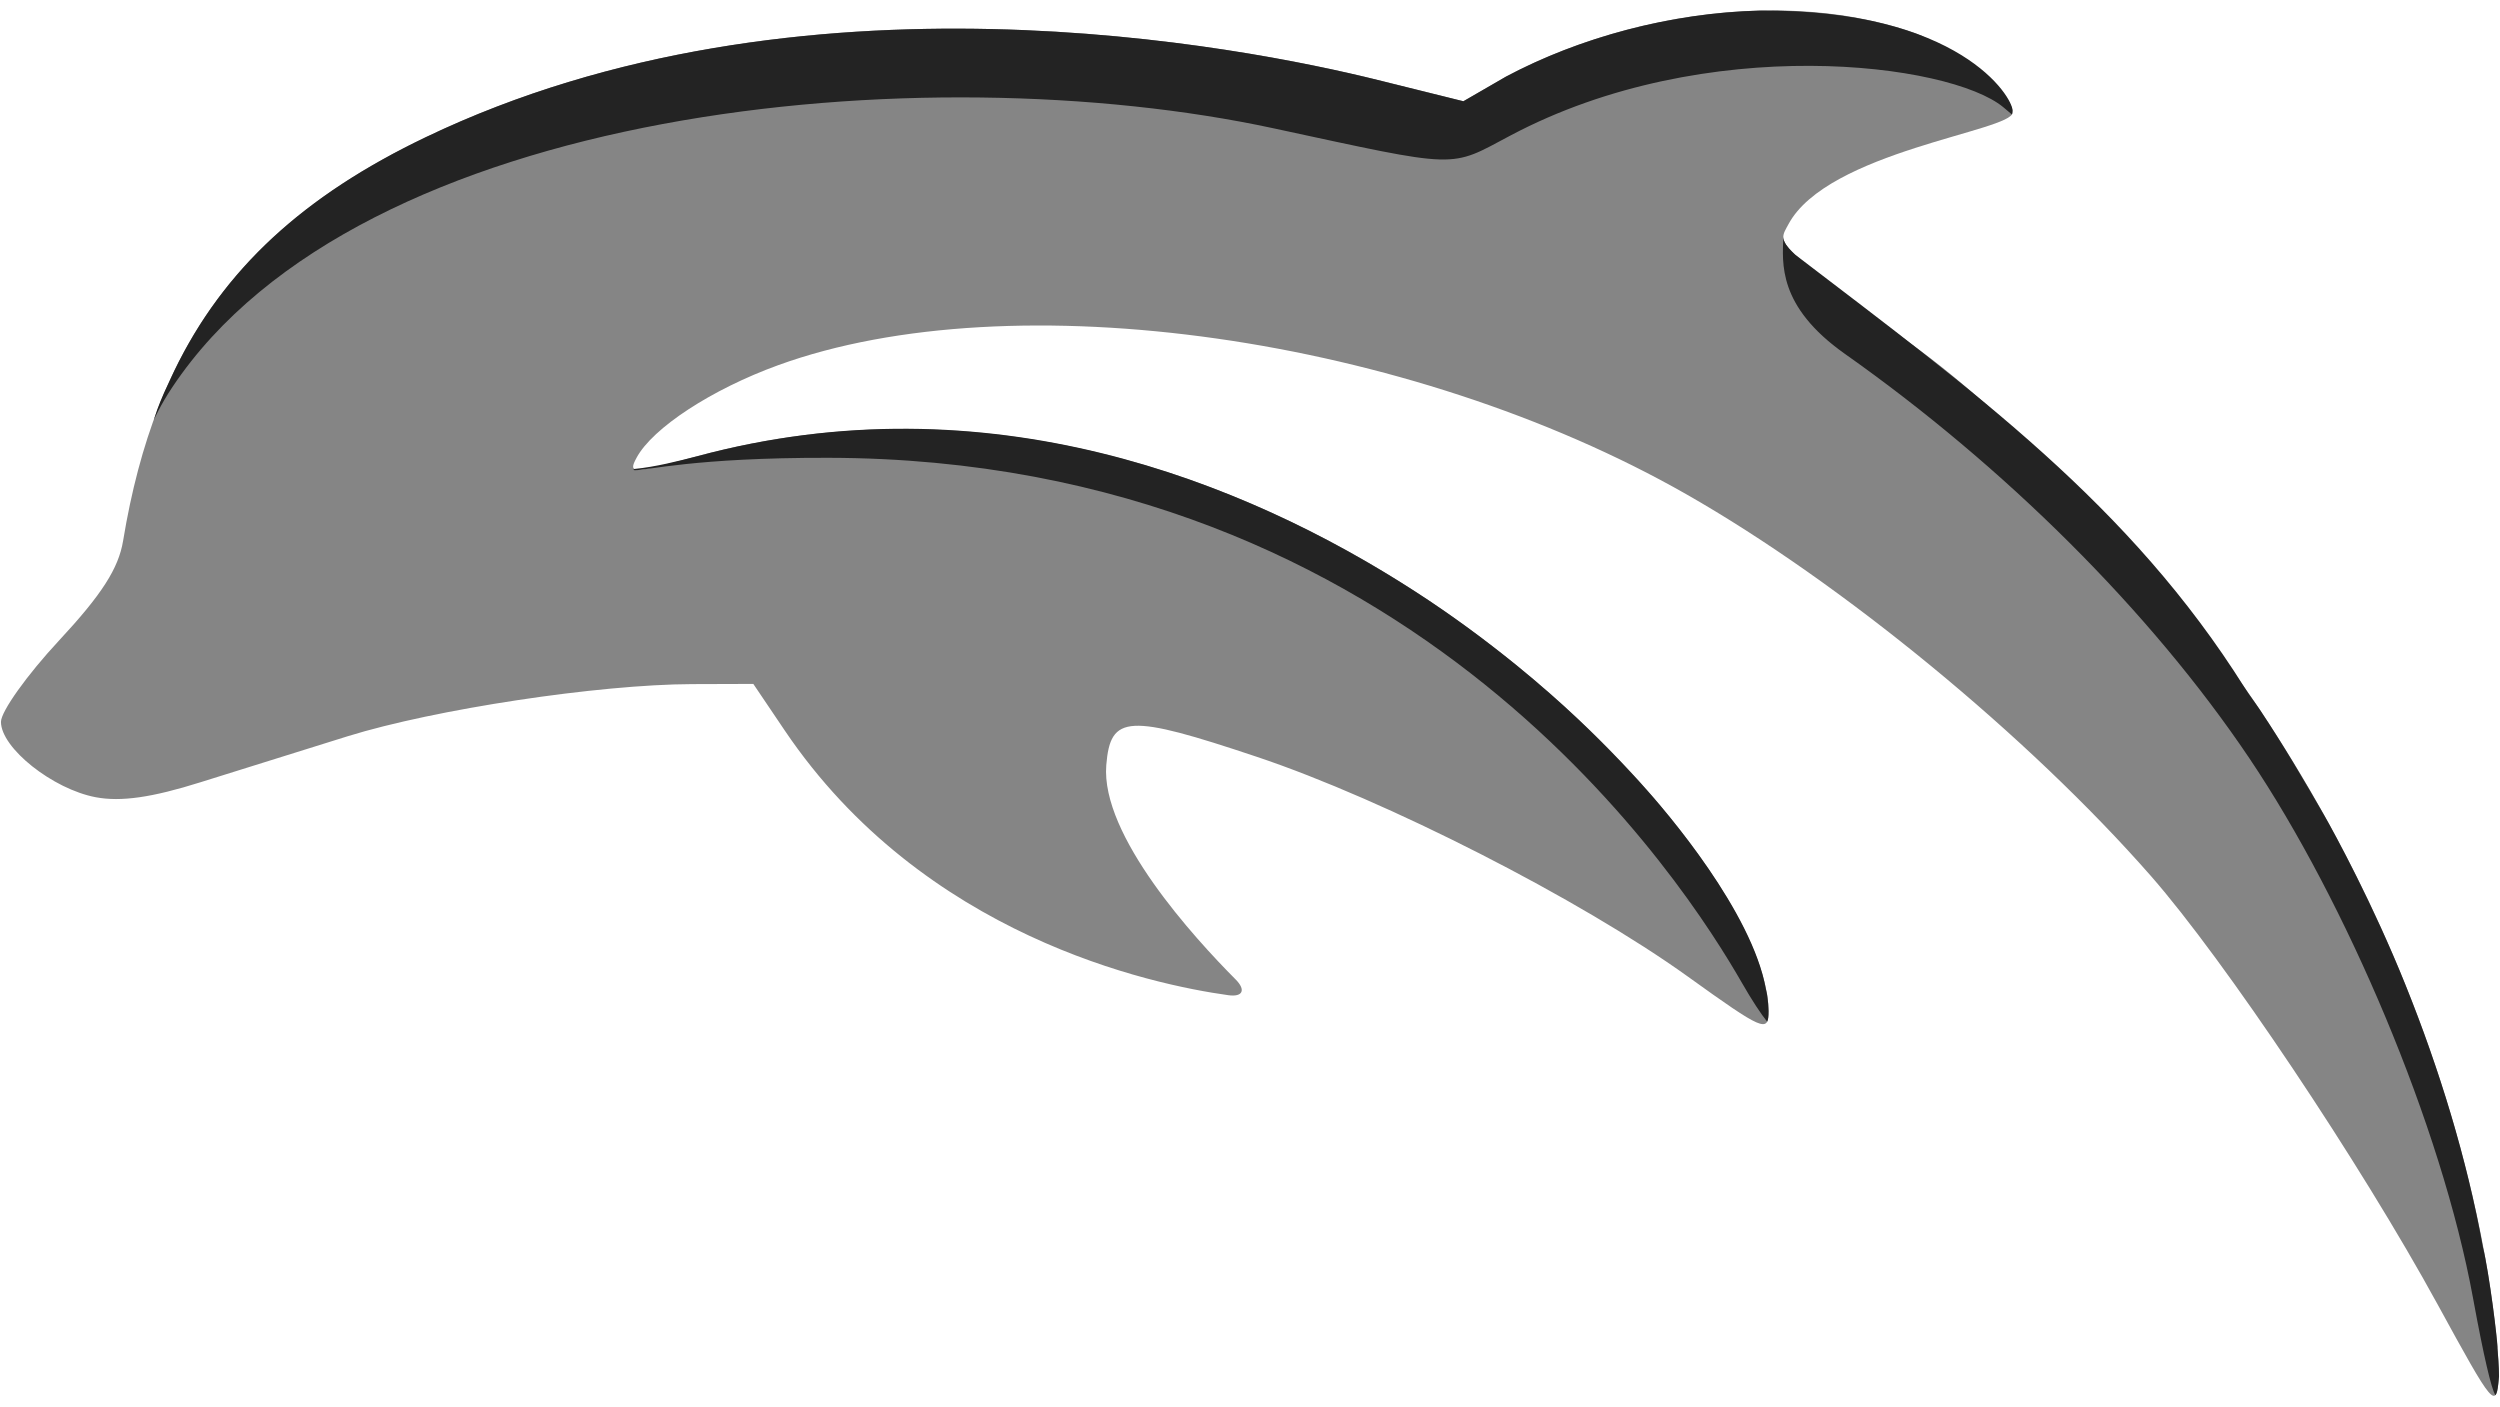
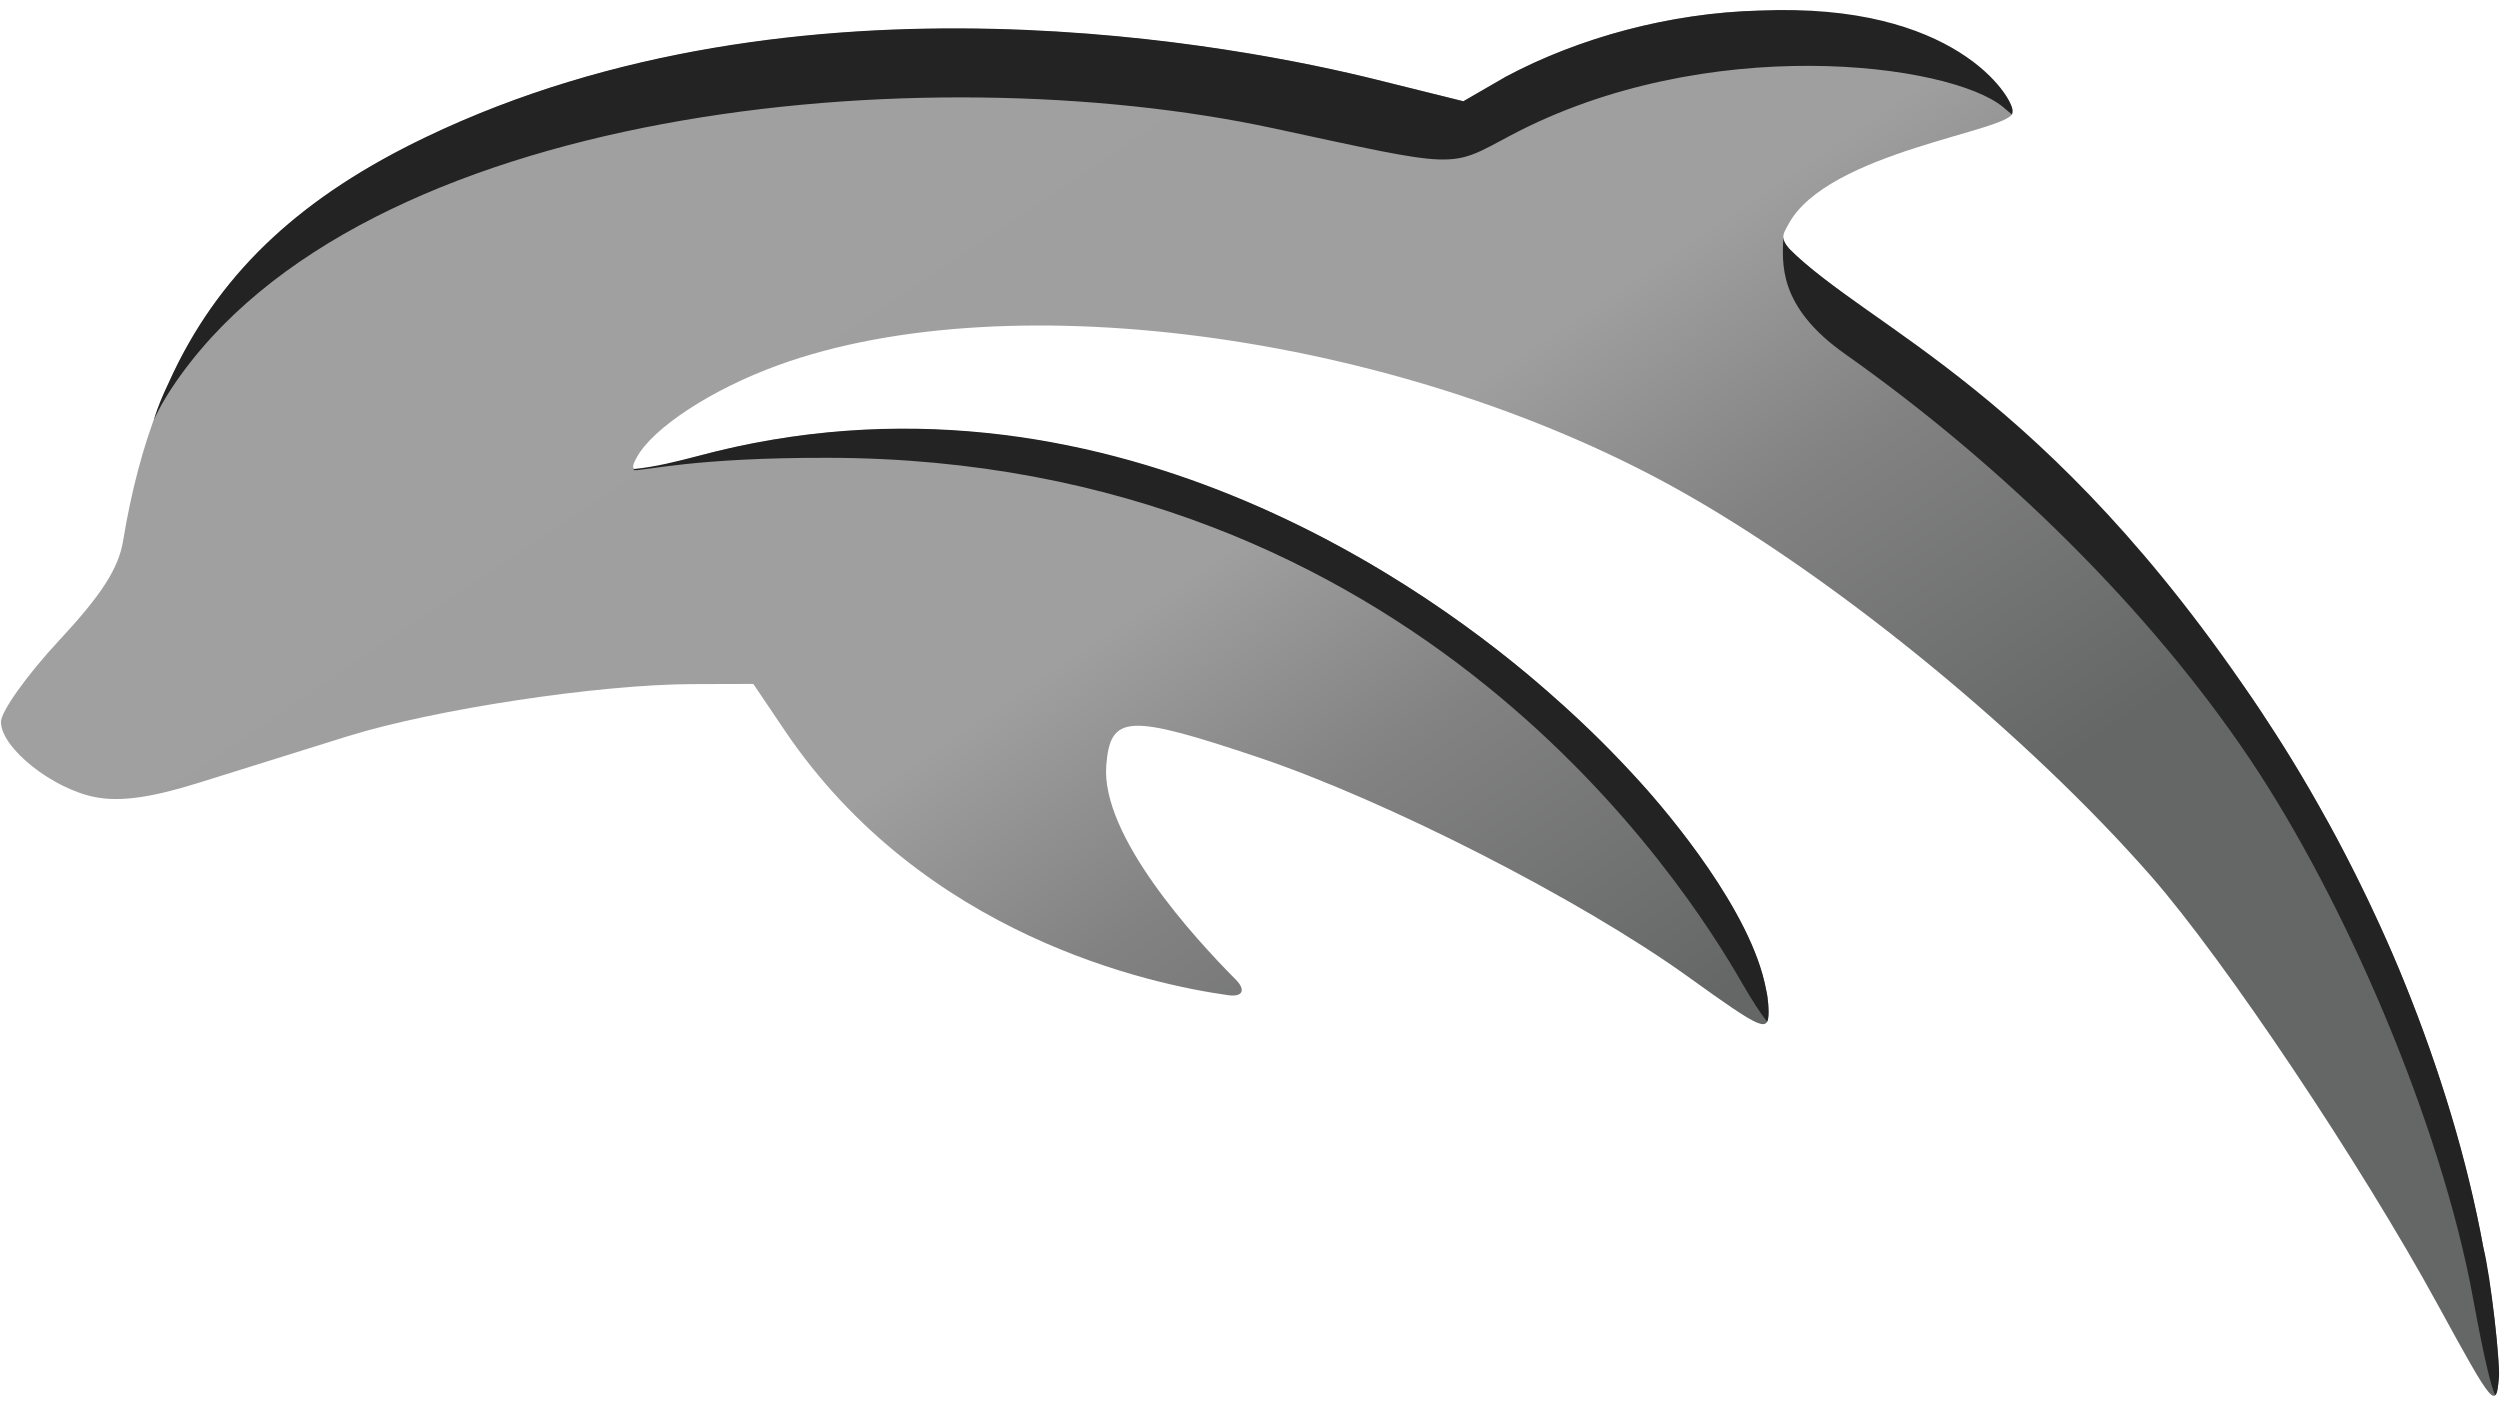
- <svg xmlns="http://www.w3.org/2000/svg" xml:space="preserve" width="256" height="144">
-   <path fill="#858585" d="M249.598 133.549c-7.876-14.419-21.845-35.294-29.339-43.841-12.557-14.325-31.671-30.032-47.575-39.095-28.392-16.18-68.953-21.947-92.99-13.222-6.817 2.474-12.881 6.439-14.513 9.488-.887 1.658-.51 1.648 6.236-.169 58.386-15.72 109.681 39.532 109.681 56.85 0 2.221-.553 1.983-8.25-3.55-11.042-7.939-30.98-18.106-44.144-22.51-13.208-4.42-14.994-4.323-15.42.837-.593 7.2 9.006 17.7 13.247 21.962 1.065 1.07.74 1.816-.756 1.608-7.902-1.099-31.212-6.052-45.43-27.124l-3.205-4.75-6.27.02c-9.564.03-26.352 2.571-35.272 5.34-4.4 1.366-11.178 3.484-15.063 4.708-4.971 1.565-8.148 2.021-10.72 1.538-4.408-.826-9.717-5.045-9.717-7.72 0-1.065 2.672-4.808 5.938-8.319 4.375-4.702 6.104-7.393 6.57-10.224 3.34-20.263 12.497-32.473 30.992-41.329 38.265-18.32 83.816-9.25 97.495-5.853l8.756 2.175 4.375-2.531c11.97-6.368 28.674-9.073 41.86-4.456 4.606 1.775 10.014 6.165 10.014 8.13 0 1.912-18.96 3.974-22.965 11.457-1.162 2.171-1.714 1.642 13.515 12.94 11.114 8.244 26.867 24.908 34.77 36.78 23.782 35.723 24.525 67.73 24.481 68.251-.29 3.472-.503 3.222-6.3-7.391" />
-   <path d="M180.2 1.085c-9.165.225-18.495 2.774-25.976 6.754l-4.375 2.53-8.756-2.175c-13.679-3.397-59.231-12.466-97.496 5.854-12.47 5.97-20.695 13.468-25.754 23.93q-.344.744-.643 1.38c-.585 1.22-1.045 2.347-1.345 3.316l-.004.014h-.002v.002l-.014.035c-.03.09-.05.19-.082.278.081-.158.667-1.515 1.881-3.338 19.234-28.878 77.153-34.196 112.758-26.53 19.298 4.156 17.927 4.112 24.287.737 20.023-10.622 44.974-7.422 50.447-2.902.379.311.676.567.897.755v-.004c.01-.022.032-.168.06-.392.037-1.365-5.419-10.413-25.883-10.244m2.41 23.177c-.077 2.615-.641 7.074 6.319 11.983 16.25 11.463 31.252 26.291 41.437 41.449 9.841 14.646 19.628 37.515 22.875 55.25 1.117 6.103 1.86 9.168 2.274 9.926l.02-.02.019-.023.035-.055q.013-.021.025-.047.016-.034.03-.072l.01-.025q.028-.076.052-.17l.004-.016c.021-.084.038-.187.055-.291.042-.25.074-.587.106-.94.009-.098.018-.165.027-.27.007-.09-.008-1.092-.156-2.87.064-.43-.866-7.893-1.49-10.354-1.653-9.098-4.433-18.163-7.948-26.9-3.279-8.167-7.25-15.492-8.336-17.379-2.012-3.5-4.132-7.116-6.55-10.748-.49-.736-1.057-1.461-1.56-2.262-11.76-18.74-27.712-30.346-46.032-44.35a10 10 0 0 1-.631-.636 4 4 0 0 1-.295-.38 2.3 2.3 0 0 1-.215-.405 1 1 0 0 1-.049-.17l-.004-.012a1 1 0 0 1-.017-.146l-.002-.02zM71.418 46.712c-1.99.51-4.312 1.097-6.407 1.304-.166.017-.192.126-.033.133 1.147.053 6.109-1.296 19.83-1.27 60.239.107 87.9 43.9 93.555 53.749 1.048 1.826 1.923 3.152 2.594 3.992.115-.222.14-.584.14-1.059l-.001-.06a11 11 0 0 0-.117-1.424q-.013-.11-.03-.223c-.032-.2-.094-.421-.136-.629-1.398-7.8-10.014-17.973-12.83-21.058-2.472-2.711-5.515-5.853-9.248-9.13-1.133-.996-2.31-1.99-3.514-2.969-3.167-2.562-6.552-5.073-10.262-7.47-17.59-11.363-43.796-21.895-73.54-13.886" style="fill:#232323;fill-opacity:1" transform="translate(.001)" />
+ <svg xmlns="http://www.w3.org/2000/svg" xmlns:xlink="http://www.w3.org/1999/xlink" xml:space="preserve" width="256" height="144" version="1.1" id="svg2">
+   <defs id="defs2">
+     <linearGradient id="linearGradient2">
+       <stop style="stop-color:#a1a0a0;stop-opacity:1;" offset="0" id="stop2" />
+       <stop style="stop-color:#9f9f9f;stop-opacity:1;" offset="0.52" id="stop4" />
+       <stop style="stop-color:#828282;stop-opacity:1;" offset="0.693" id="stop5" />
+       <stop style="stop-color:#656666;stop-opacity:1;" offset="0.947" id="stop3" />
+     </linearGradient>
+     <linearGradient xlink:href="#linearGradient2" id="linearGradient3" x1="36.514" y1="19.321" x2="122.829" y2="147.644" gradientUnits="userSpaceOnUse" />
+   </defs>
+   <path fill="#858585" d="M 249.598,133.549 C 241.722,119.13 227.753,98.255 220.259,89.708 207.702,75.383 188.588,59.676 172.684,50.613 144.292,34.433 103.731,28.666 79.694,37.391 c -6.817,2.474 -12.881,6.439 -14.513,9.488 -0.887,1.658 -0.51,1.648 6.236,-0.169 58.386,-15.72 109.681,39.532 109.681,56.85 0,2.221 -0.553,1.983 -8.25,-3.55 -11.042,-7.939 -30.98,-18.106 -44.144,-22.51 -13.208,-4.42 -14.994,-4.323 -15.42,0.837 -0.593,7.2 9.006,17.7 13.247,21.962 1.065,1.07 0.74,1.816 -0.756,1.608 -7.902,-1.099 -31.212,-6.052 -45.43,-27.124 l -3.205,-4.75 -6.27,0.02 c -9.564,0.03 -26.352,2.571 -35.272,5.34 -4.4,1.366 -11.178,3.484 -15.063,4.708 -4.971,1.565 -8.148,2.021 -10.72,1.538 -4.408,-0.826 -9.717,-5.045 -9.717,-7.72 0,-1.065 2.672,-4.808 5.938,-8.319 4.375,-4.702 6.104,-7.393 6.57,-10.224 3.34,-20.263 12.497,-32.473 30.992,-41.329 38.265,-18.32 83.816,-9.25 97.495,-5.853 l 8.756,2.175 4.375,-2.531 c 11.97,-6.368 28.674,-9.073 41.86,-4.456 4.606,1.775 10.014,6.165 10.014,8.13 0,1.912 -18.96,3.974 -22.965,11.457 -1.162,2.171 -1.714,1.642 13.515,12.94 11.442,8.879 26.867,24.908 34.77,36.78 23.782,35.723 24.525,67.73 24.481,68.251 -0.29,3.472 -0.503,3.222 -6.3,-7.391" id="path1" style="fill:url(#linearGradient3);fill-opacity:1" />
+   <path d="m 180.2,1.085 c -9.188,0.228 -18.504,2.775 -25.976,6.754 l -4.375,2.53 -8.756,-2.175 C 127.52,4.789 81.886,-4.336 43.597,14.048 c -12.47,5.97 -20.695,13.468 -25.754,23.93 -0.229,0.496 -0.444,0.956 -0.643,1.38 -0.585,1.22 -1.045,2.347 -1.345,3.316 l -0.004,0.014 h -0.002 v 0.002 l -0.014,0.035 c -0.03,0.09 -0.05,0.19 -0.082,0.278 0.081,-0.158 0.667,-1.515 1.881,-3.338 19.234,-28.878 77.153,-34.196 112.758,-26.53 19.298,4.156 17.927,4.112 24.287,0.737 20.023,-10.622 44.974,-7.422 50.447,-2.902 0.379,0.311 0.676,0.567 0.897,0.755 v -0.004 c 0.01,-0.022 0.032,-0.168 0.06,-0.392 C 206.12,9.964 200.207,0.193 180.2,1.085 m 2.41,23.177 c -0.077,2.615 -0.641,7.074 6.319,11.983 16.25,11.463 31.252,26.291 41.437,41.449 9.841,14.646 19.628,37.515 22.875,55.25 1.117,6.103 1.86,9.168 2.274,9.926 l 0.02,-0.02 0.019,-0.023 0.035,-0.055 c 0.009,-0.014 0.017,-0.03 0.025,-0.047 0.011,-0.023 0.021,-0.047 0.03,-0.072 l 0.01,-0.025 c 0.019,-0.051 0.036,-0.107 0.052,-0.17 l 0.004,-0.016 c 0.021,-0.084 0.038,-0.187 0.055,-0.291 0.042,-0.25 0.074,-0.587 0.106,-0.94 0.009,-0.098 0.018,-0.165 0.027,-0.27 0.103,-1.33 -0.794,-10.012 -1.605,-13.212 -1.653,-9.098 -4.474,-18.175 -7.989,-26.912 -3.279,-8.167 -7.25,-15.492 -8.336,-17.379 -2.087,-3.773 -4.133,-7.118 -6.55,-10.748 -21.72,-32.623 -40.213,-39.167 -48.223,-47.248 -0.106,-0.121 -0.204,-0.248 -0.295,-0.38 -0.085,-0.128 -0.157,-0.263 -0.215,-0.405 -0.021,-0.055 -0.038,-0.112 -0.049,-0.17 l -0.004,-0.012 c -0.009,-0.048 -0.015,-0.097 -0.017,-0.146 l -0.002,-0.02 z M 71.418,46.712 c -1.99,0.51 -4.312,1.097 -6.407,1.304 -0.166,0.017 -0.192,0.126 -0.033,0.133 1.147,0.053 6.109,-1.296 19.83,-1.27 60.239,0.107 87.9,43.9 93.555,53.749 1.048,1.826 1.923,3.152 2.594,3.992 0.115,-0.222 0.14,-0.584 0.14,-1.059 l -0.001,-0.06 c -0.008,-0.477 -0.047,-0.952 -0.117,-1.424 -0.009,-0.073 -0.019,-0.148 -0.03,-0.223 -0.032,-0.2 -0.094,-0.421 -0.136,-0.629 -1.398,-7.8 -10.02,-18.028 -12.836,-21.113 C 165.572,77.449 162.571,74.389 158.735,71.037 146.938,60.59 112.974,35.52 71.416,46.71" style="fill:#232323;fill-opacity:1" id="path2-6" />
</svg>
